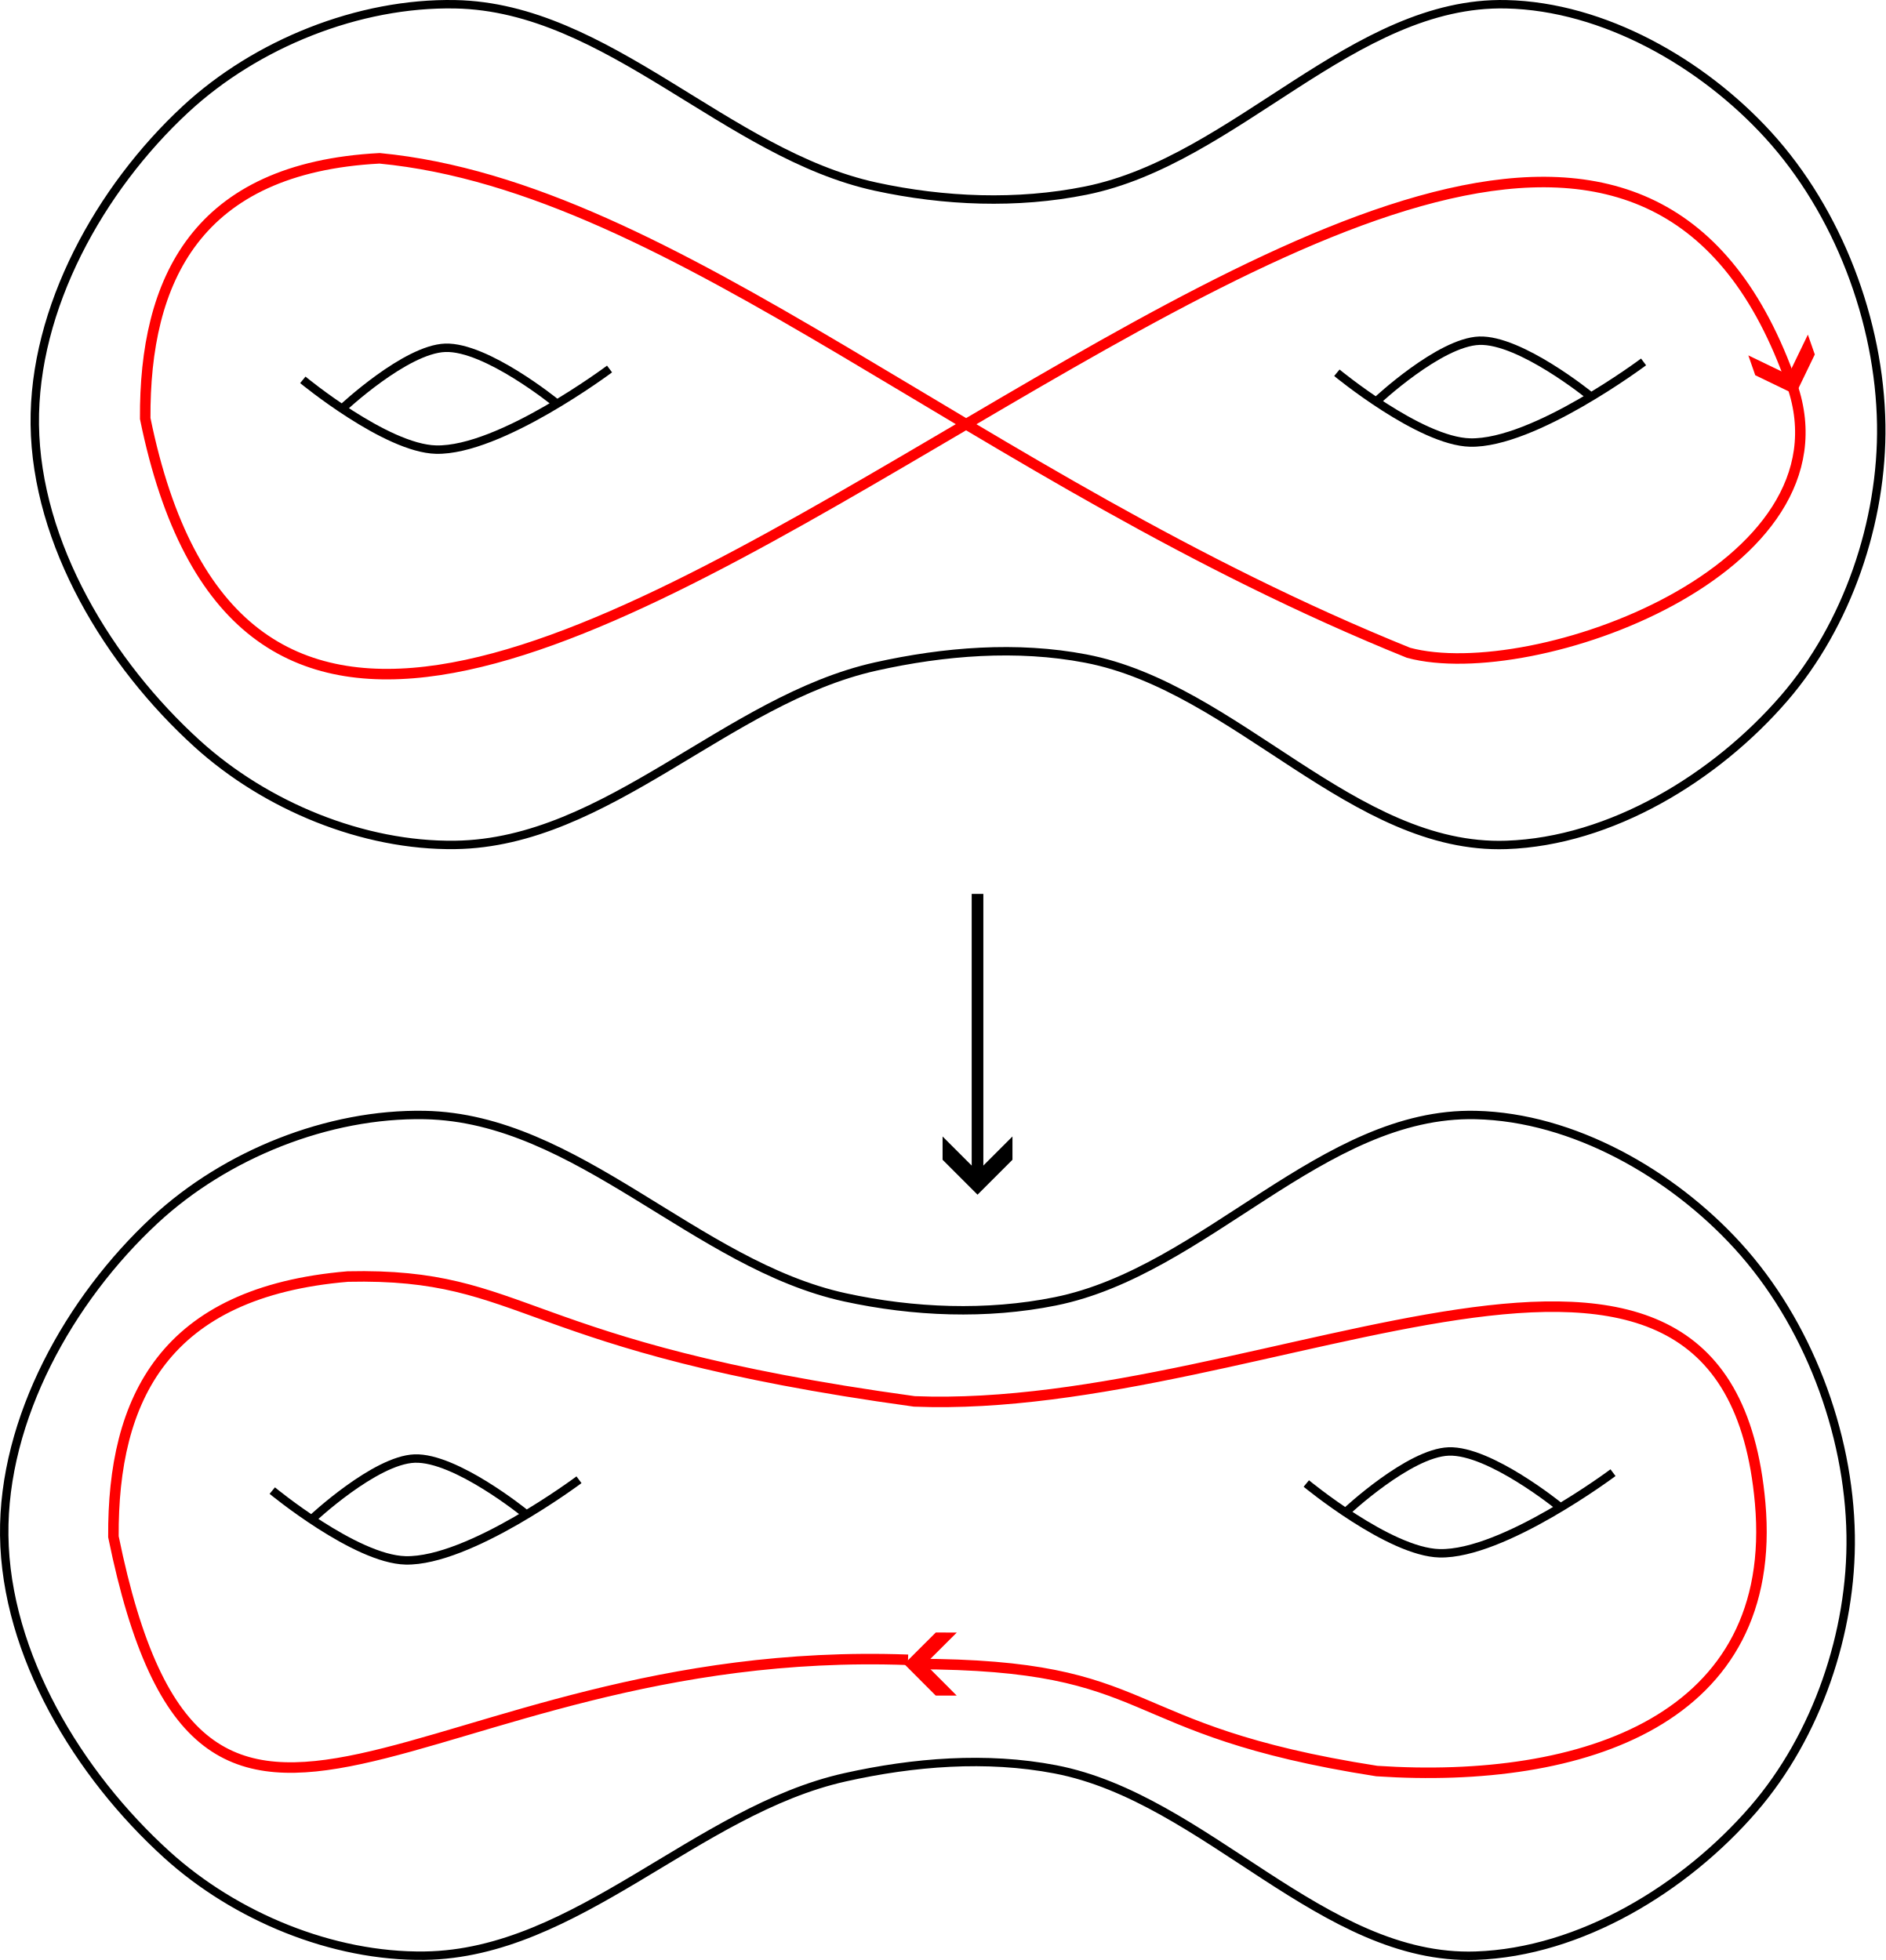
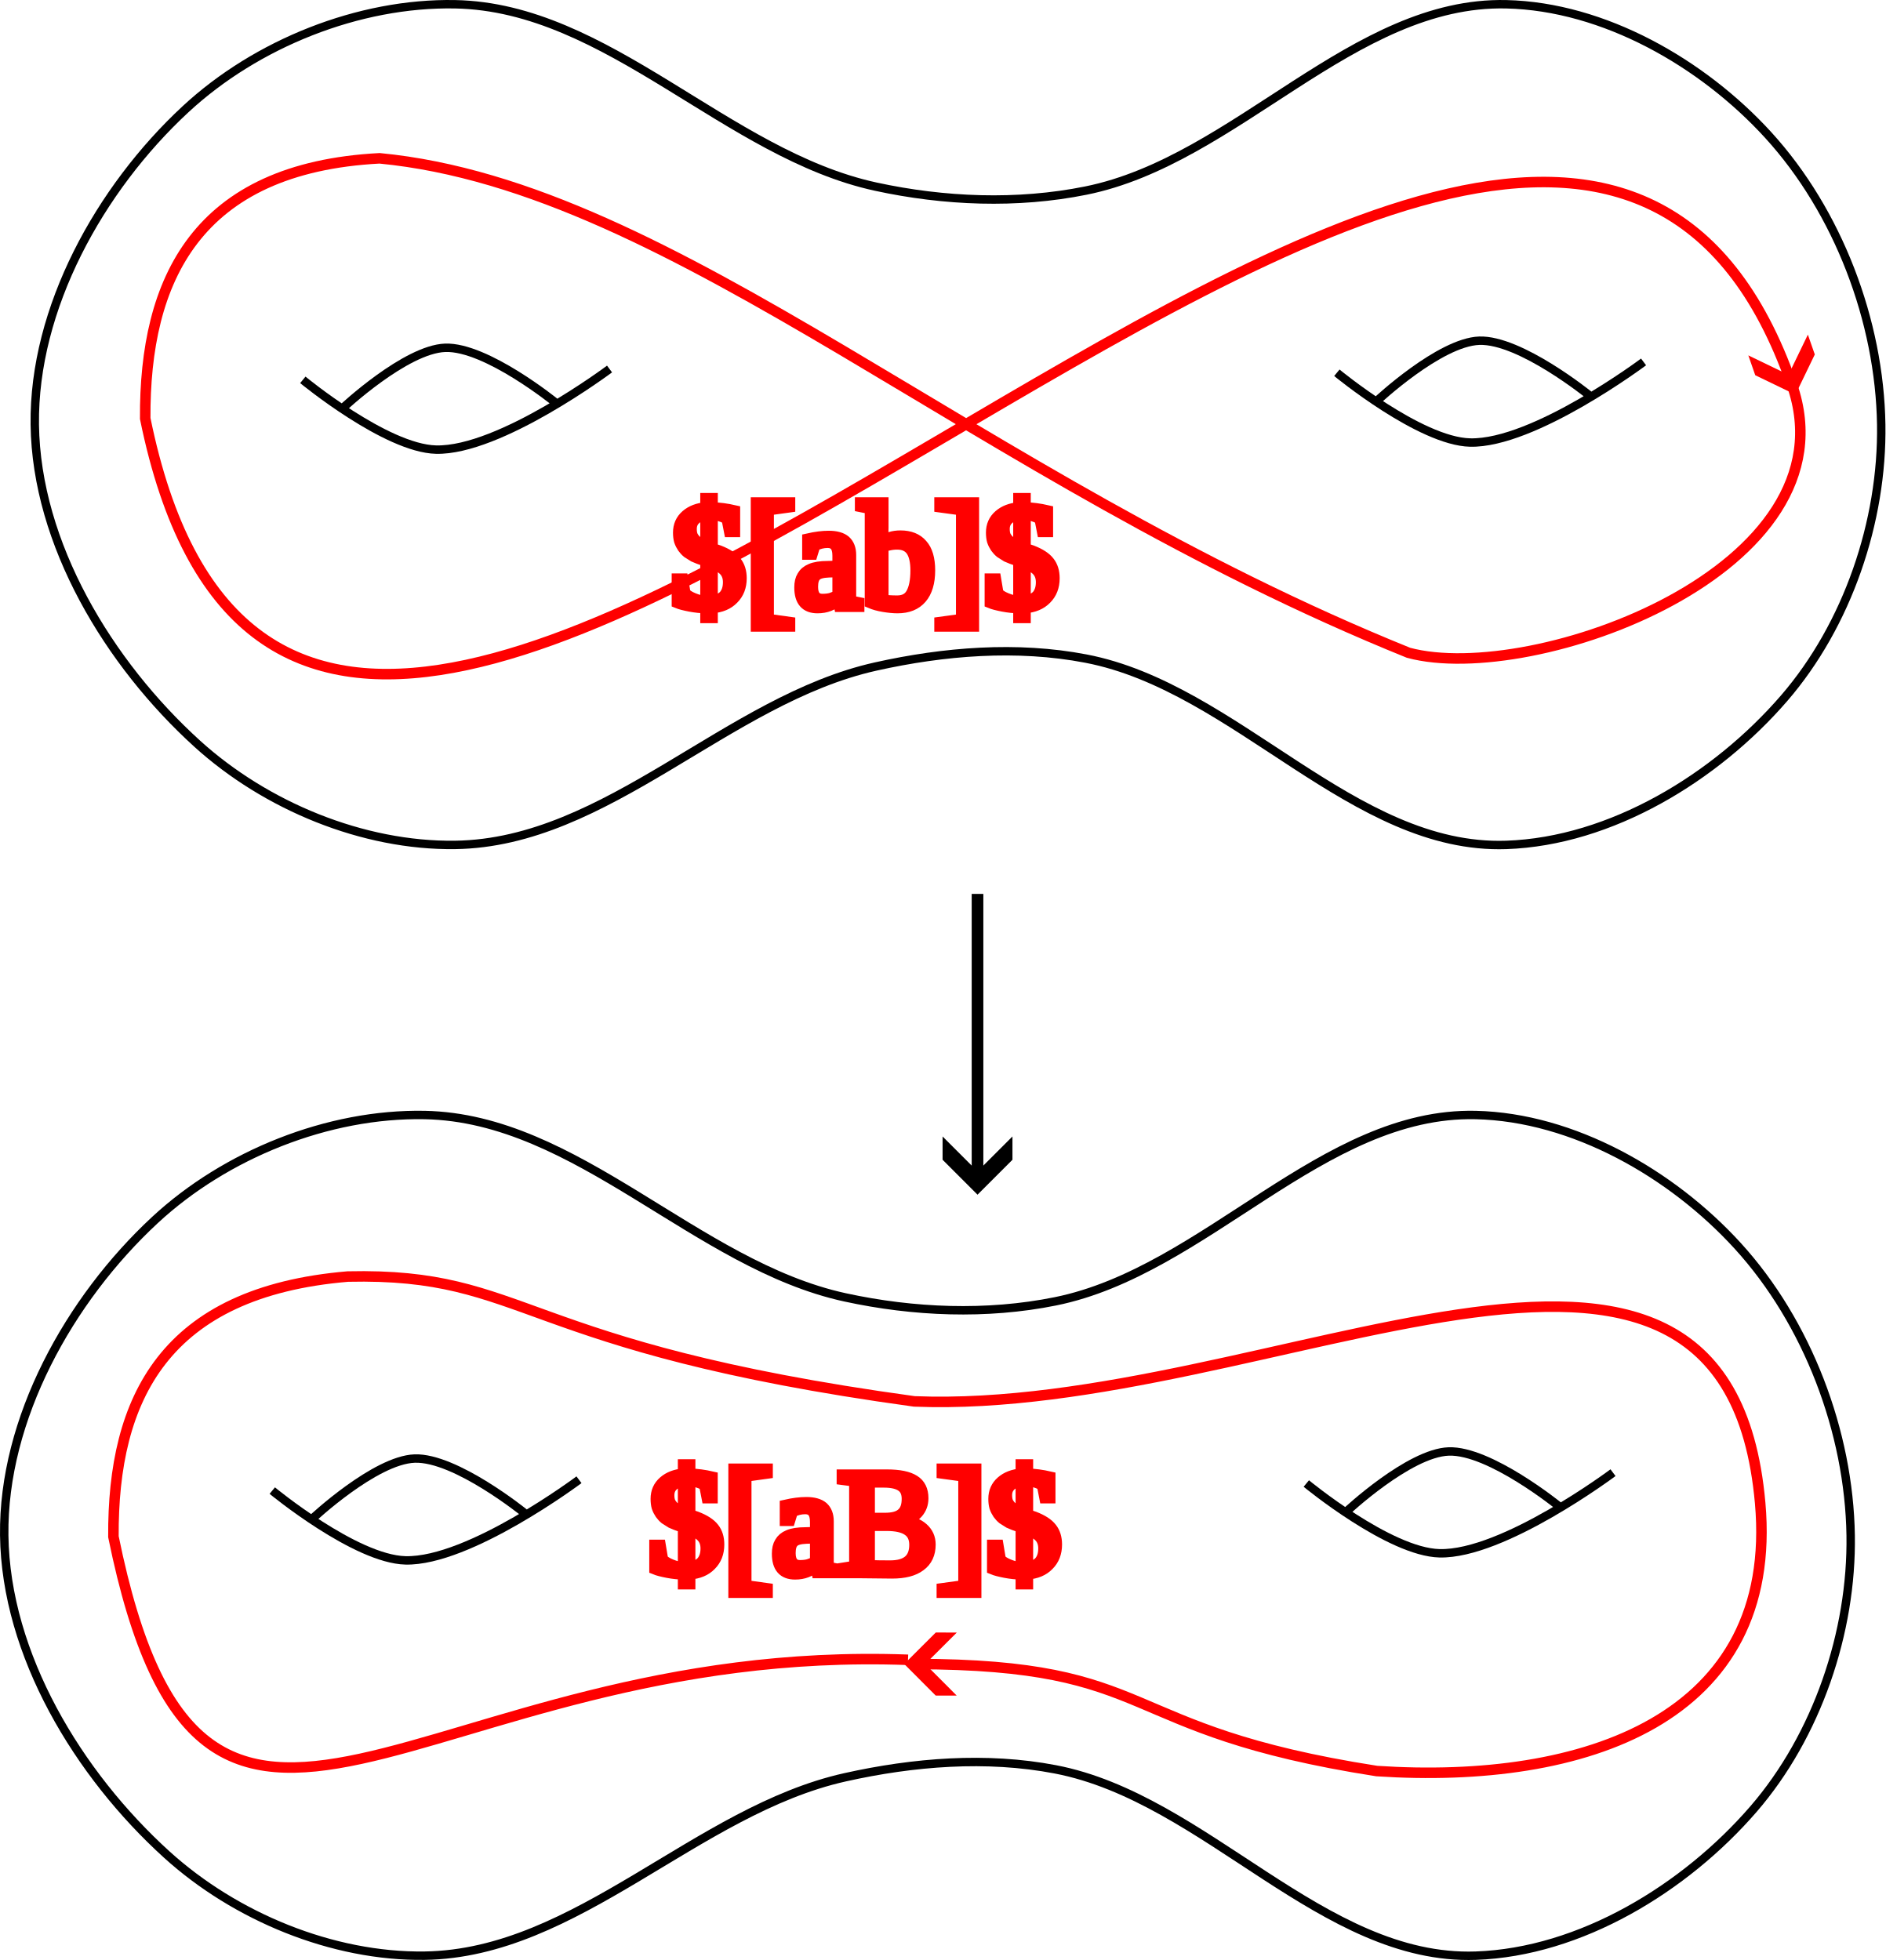
<svg xmlns="http://www.w3.org/2000/svg" width="89.692mm" height="93.261mm" viewBox="0 0 89.692 93.261" version="1.1" id="svg8">
  <defs id="defs2">
    <marker style="overflow:visible" id="ArrowWideHeavy" refX="0" refY="0" orient="auto-start-reverse" markerWidth="1" markerHeight="1" viewBox="0 0 1 1" preserveAspectRatio="xMidYMid">
      <path style="fill:context-stroke;fill-rule:evenodd;stroke:none" d="m 1,0 -3,3 h -2 l 3,-3 -3,-3 h 2 z" id="path3" />
    </marker>
    <marker style="overflow:visible" id="marker2" refX="0" refY="0" orient="auto-start-reverse" markerWidth="1" markerHeight="1" viewBox="0 0 1 1" preserveAspectRatio="xMidYMid">
      <path style="fill:context-stroke;fill-rule:evenodd;stroke:none" d="m 1,0 -3,3 h -2 l 3,-3 -3,-3 h 2 z" id="path2" />
    </marker>
    <marker style="overflow:visible" id="ArrowWideHeavy-7-5" refX="0" refY="0" orient="auto-start-reverse" markerWidth="1" markerHeight="1" viewBox="0 0 1 1" preserveAspectRatio="xMidYMid">
      <path style="fill:context-stroke;fill-rule:evenodd;stroke:none" d="m 1,0 -3,3 h -2 l 3,-3 -3,-3 h 2 z" id="path3-3-4" />
    </marker>
  </defs>
  <g id="layer1" transform="translate(-48.34522,-126.7972)">
    <g id="g3721">
      <g id="g3725" />
    </g>
    <g id="g3747" style="stroke-width:0.4;stroke-miterlimit:4;stroke-dasharray:none">
      <path id="path3713" d="m 57.165,132 c 3.365,-3.124 8.244,-5.087 12.835,-5 7.266,0.138 12.899,7.133 20,8.677 3.258,0.708 6.732,0.849 10,0.189 7.148,-1.443 12.71,-9.033 20,-8.866 4.64,0.106 9.328,2.793 12.457,6.22 3.324,3.642 5.301,8.85 5.378,13.78 0.072,4.606 -1.609,9.539 -4.622,13.024 -3.258,3.767 -8.235,6.806 -13.213,6.976 -7.288,0.25 -12.839,-7.491 -20,-8.866 -3.276,-0.629 -6.744,-0.349 -10,0.378 -7.068,1.577 -12.758,8.388 -20,8.488 -4.392,0.061 -9.015,-1.86 -12.268,-4.811 C 53.525,158.371 50.072,152.681 50,147 c -0.07,-5.541 3.104,-11.23 7.165,-15 z" style="fill:none;stroke:#000000;stroke-width:0.4;stroke-linecap:butt;stroke-linejoin:miter;stroke-miterlimit:4;stroke-dasharray:none;stroke-opacity:1" />
      <path id="path3727" d="m 62.751,144.871 c 0,0 3.954,3.263 6.338,3.32 3.032,0.072 8.252,-3.836 8.252,-3.836 m -2.572,1.597 c 0,0 -3.294,-2.675 -5.245,-2.606 -1.886,0.067 -4.878,2.873 -4.878,2.873" style="fill:none;stroke:#000000;stroke-width:0.4;stroke-linecap:butt;stroke-linejoin:miter;stroke-miterlimit:4;stroke-dasharray:none;stroke-opacity:1" />
      <path id="path3727-8" d="m 111.94,144.534 c 0,0 3.954,3.263 6.338,3.32 3.032,0.072 8.252,-3.836 8.252,-3.836 m -2.572,1.597 c 0,0 -3.294,-2.675 -5.245,-2.606 -1.886,0.067 -4.878,2.873 -4.878,2.873" style="fill:none;stroke:#000000;stroke-width:0.4;stroke-linecap:butt;stroke-linejoin:miter;stroke-miterlimit:4;stroke-dasharray:none;stroke-opacity:1" />
      <path style="fill:none;stroke:#ff0000;stroke-width:0.5;stroke-dasharray:none;stroke-opacity:1;marker-end:url(#ArrowWideHeavy)" d="m 133.588,145.102 c 3.067,8.796 -12.322,14.345 -18.237,12.757 -20.683,-8.361 -34.828,-22.172 -48.948,-23.529 -8.722,0.456 -11.188,5.794 -11.15,12.379 8.33,40.877 65.867,-37.368 78.336,-1.606 z" id="path1" />
    </g>
    <g id="g3747-6" style="stroke-width:0.4;stroke-miterlimit:4;stroke-dasharray:none" transform="translate(-1.453645,52.85209)">
      <path id="path3713-1" d="m 57.165,132 c 3.365,-3.124 8.244,-5.087 12.835,-5 7.266,0.138 12.899,7.133 20,8.677 3.258,0.708 6.732,0.849 10,0.189 7.148,-1.443 12.71,-9.033 20,-8.866 4.64,0.106 9.328,2.793 12.457,6.22 3.324,3.642 5.301,8.85 5.378,13.78 0.072,4.606 -1.609,9.539 -4.622,13.024 -3.258,3.767 -8.235,6.806 -13.213,6.976 -7.288,0.25 -12.839,-7.491 -20,-8.866 -3.276,-0.629 -6.744,-0.349 -10,0.378 -7.068,1.577 -12.758,8.388 -20,8.488 -4.392,0.061 -9.015,-1.86 -12.268,-4.811 C 53.525,158.371 50.072,152.681 50,147 c -0.07,-5.541 3.104,-11.23 7.165,-15 z" style="fill:none;stroke:#000000;stroke-width:0.4;stroke-linecap:butt;stroke-linejoin:miter;stroke-miterlimit:4;stroke-dasharray:none;stroke-opacity:1" />
      <path id="path3727-4" d="m 62.751,144.871 c 0,0 3.954,3.263 6.338,3.32 3.032,0.072 8.252,-3.836 8.252,-3.836 m -2.572,1.597 c 0,0 -3.294,-2.675 -5.245,-2.606 -1.886,0.067 -4.878,2.873 -4.878,2.873" style="fill:none;stroke:#000000;stroke-width:0.4;stroke-linecap:butt;stroke-linejoin:miter;stroke-miterlimit:4;stroke-dasharray:none;stroke-opacity:1" />
      <path id="path3727-8-7" d="m 111.94,144.534 c 0,0 3.954,3.263 6.338,3.32 3.032,0.072 8.252,-3.836 8.252,-3.836 m -2.572,1.597 c 0,0 -3.294,-2.675 -5.245,-2.606 -1.886,0.067 -4.878,2.873 -4.878,2.873" style="fill:none;stroke:#000000;stroke-width:0.4;stroke-linecap:butt;stroke-linejoin:miter;stroke-miterlimit:4;stroke-dasharray:none;stroke-opacity:1" />
    </g>
+     <text xml:space="preserve" style="font-size:7.056px;text-align:center;text-anchor:middle;fill:#ff0000;fill-opacity:1;stroke:#ff0000;stroke-width:0.554;stroke-opacity:1" x="93.417" y="201.62" id="text5-6">
+       <tspan id="tspan5-0" style="fill:#ff0000;fill-opacity:1;stroke:#ff0000;stroke-width:0.554;stroke-opacity:1" x="93.417" y="201.62">$[aB]$</tspan>
+     </text>
    <path style="fill:none;stroke:#000000;stroke-width:0.554;stroke-opacity:1;marker-end:url(#marker2)" d="m 94.846,169.331 v 13.758" id="path4" />
    <path style="fill:none;stroke:#ff0000;stroke-width:0.5;stroke-miterlimit:4;stroke-dasharray:none;stroke-opacity:1;marker-end:url(#ArrowWideHeavy-7-5)" d="m 91.539,205.774 c -23.366,-0.854 -33.473,15.367 -37.798,-5.857 -0.038,-6.585 2.428,-11.643 11.15,-12.379 8.624,-0.191 7.997,3.336 26.947,5.941 16.942,0.68 38.625,-13.306 40.238,4.832 0.915,10.292 -8.393,13.409 -18.237,12.757 -12.614,-1.967 -10.201,-5.077 -21.981,-5.094" id="path1-8-5" />
+     <text xml:space="preserve" style="font-size:7.056px;text-align:center;text-anchor:middle;fill:#ff0000;fill-opacity:1;stroke:#ff0000;stroke-width:0.554;stroke-opacity:1" x="93.894" y="155.641" id="text5">
+       <tspan id="tspan5" style="fill:#ff0000;fill-opacity:1;stroke:#ff0000;stroke-width:0.554;stroke-opacity:1" x="93.894" y="155.641">$[ab]$</tspan>
+     </text>
  </g>
</svg>
